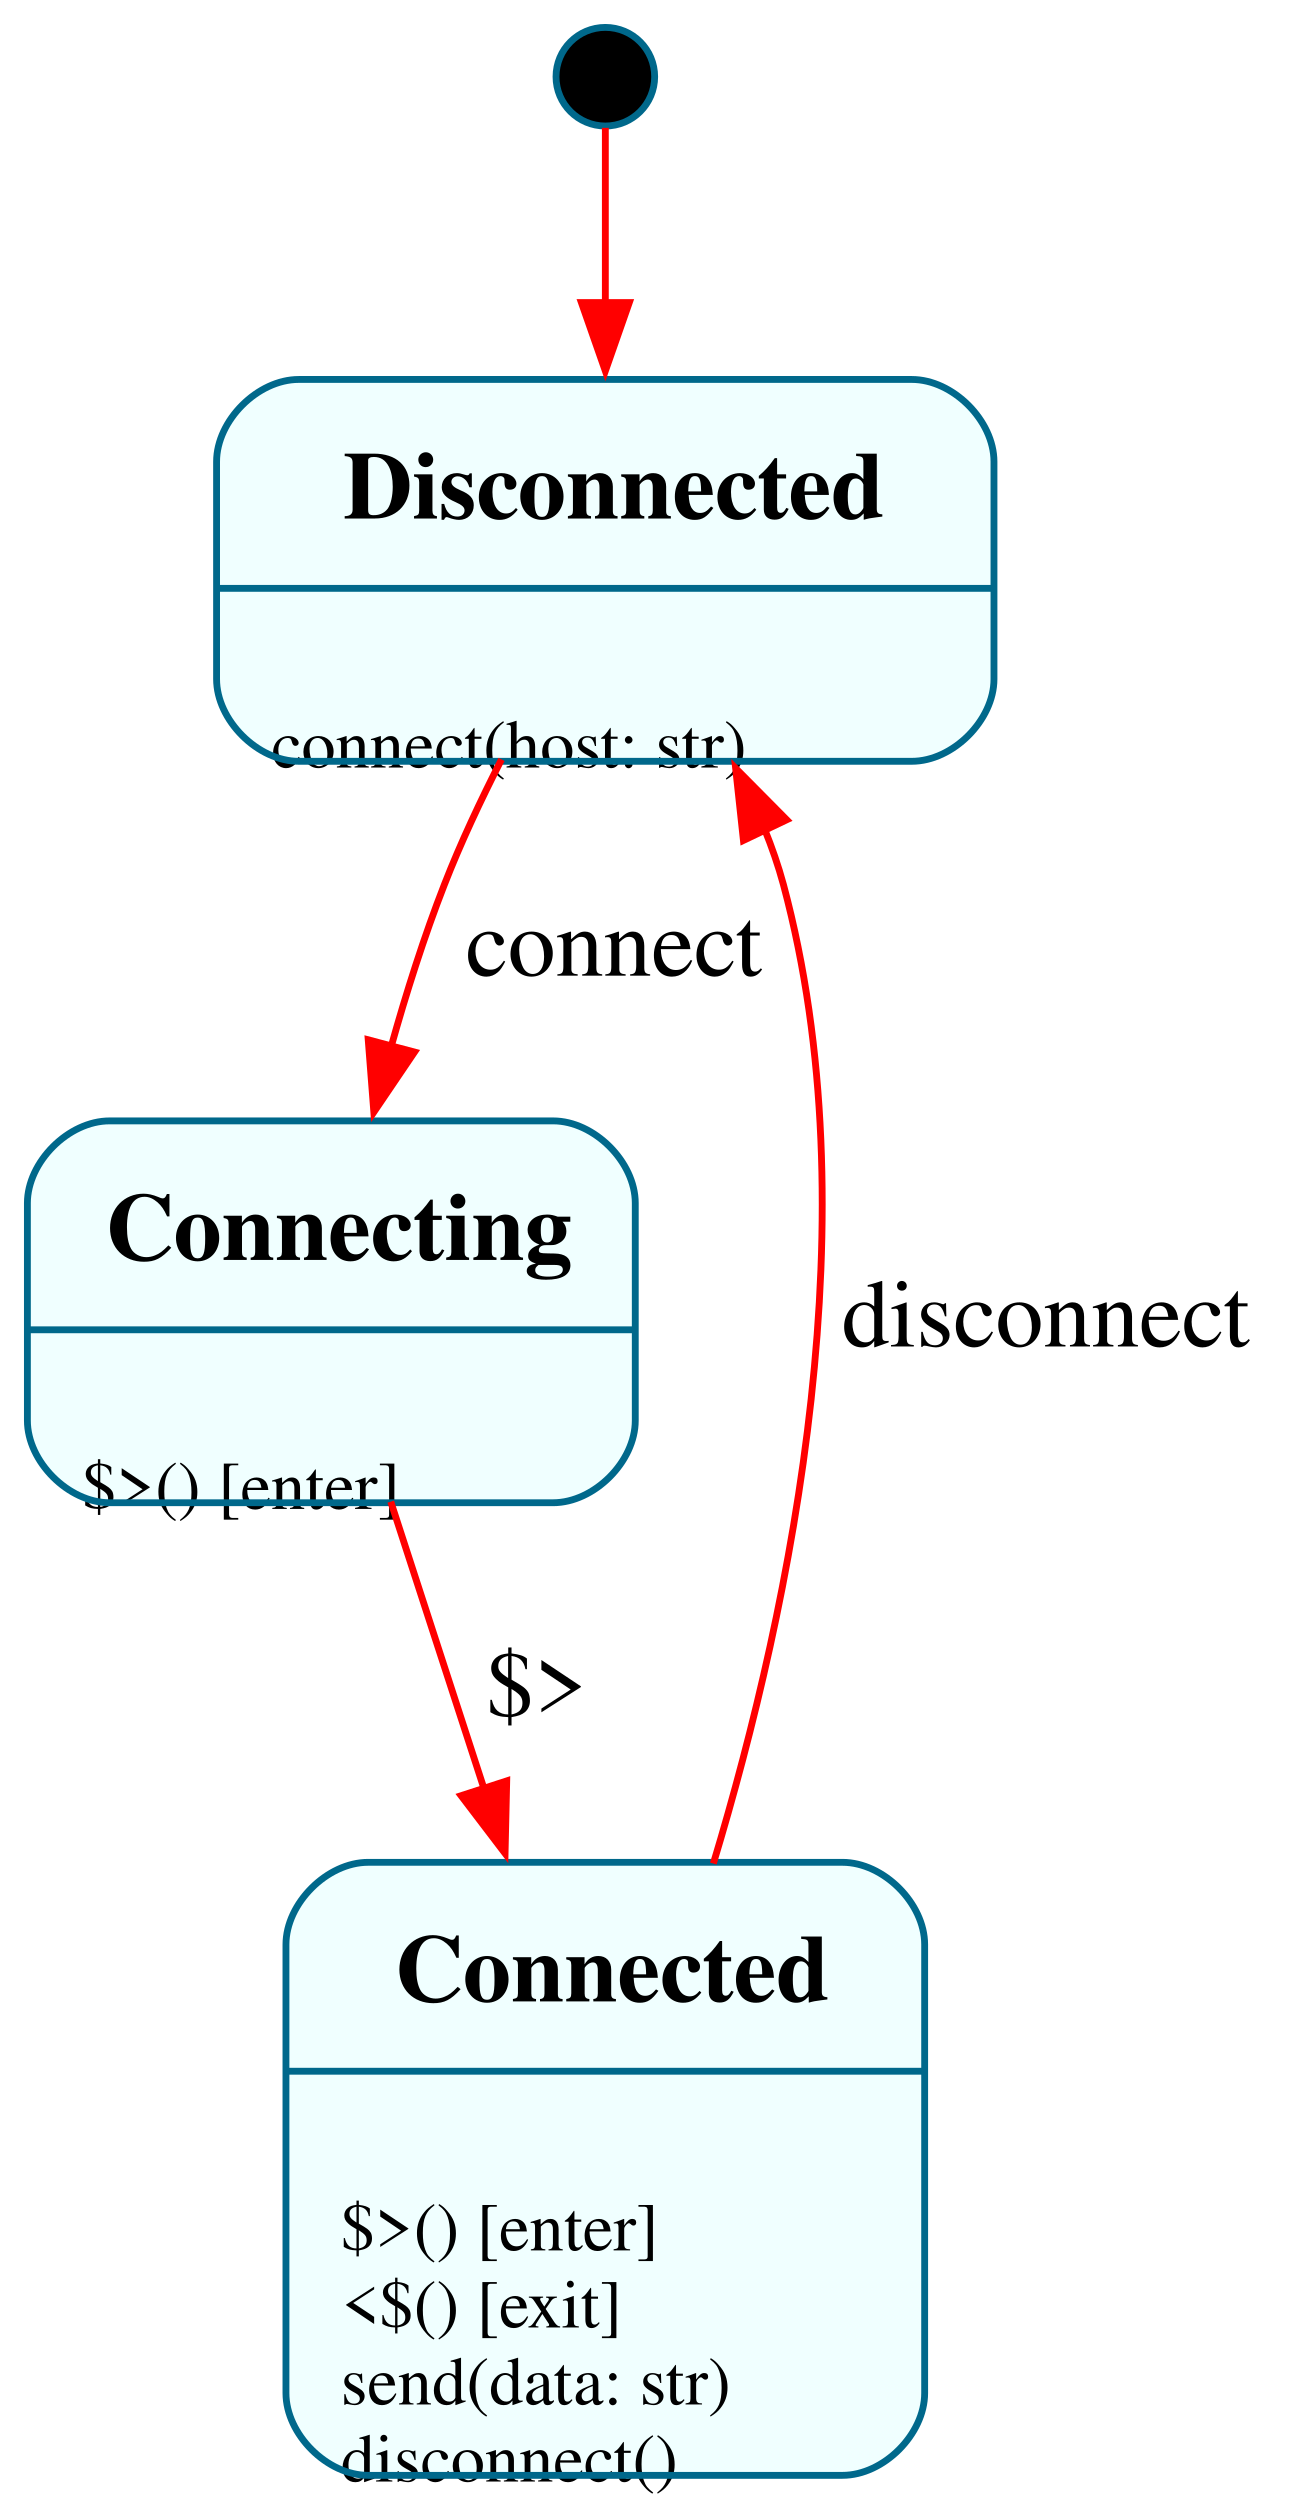
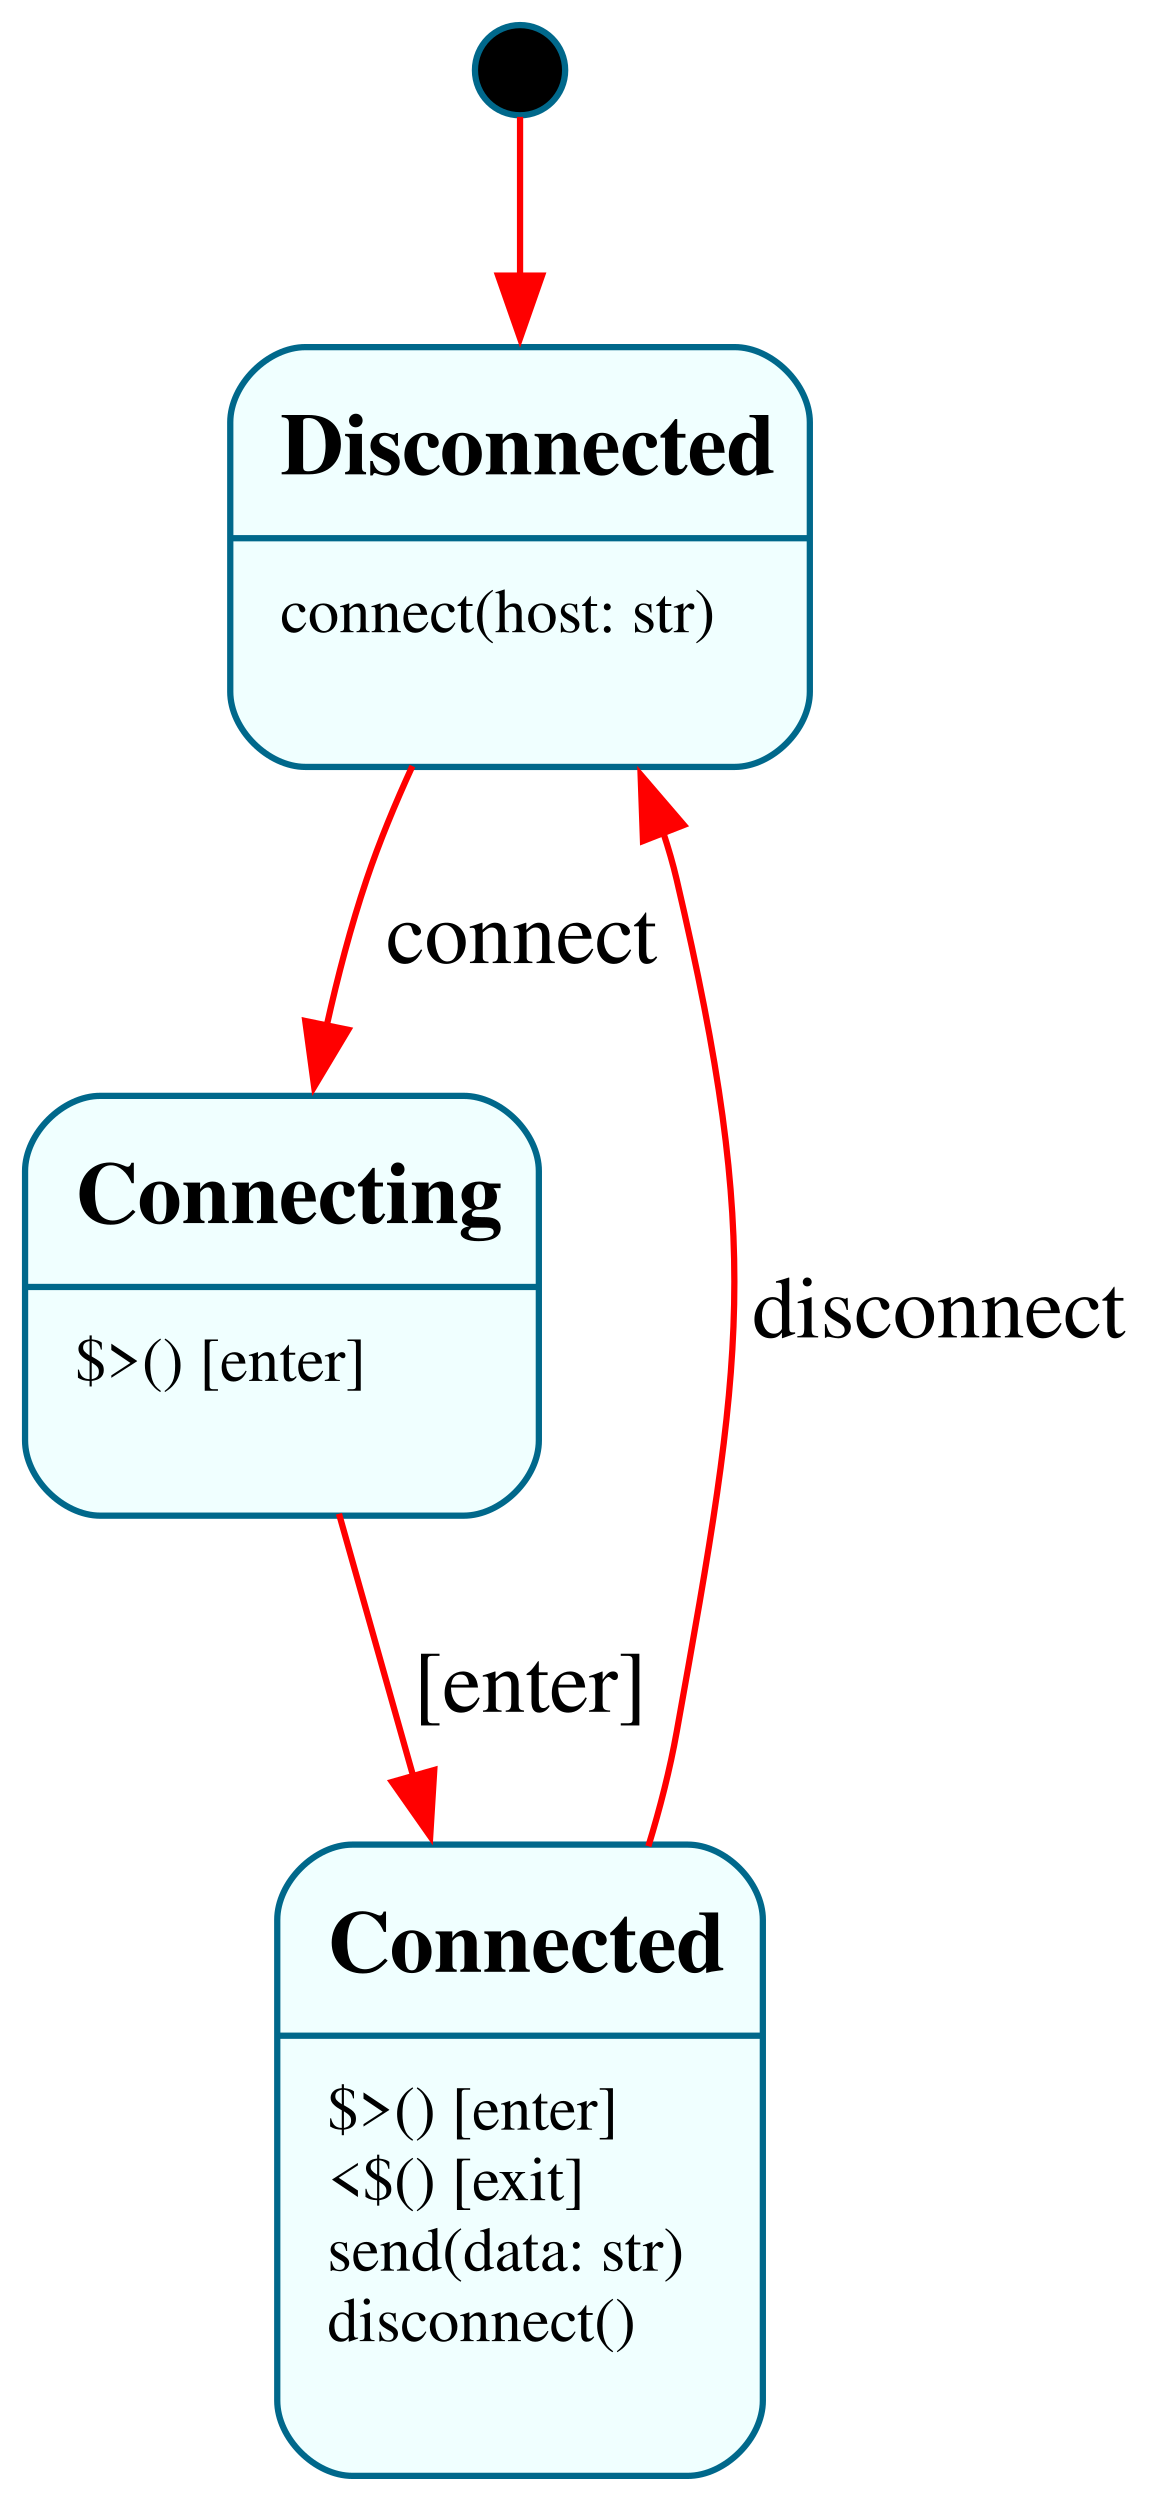
- <svg xmlns="http://www.w3.org/2000/svg" width="189pt" height="365pt" viewBox="0.00 0.00 189.00 365.00">
-   <g id="graph0" class="graph" transform="scale(1 1) rotate(0) translate(4 361.4)">
-     <polygon fill="white" stroke="none" points="-4,4 -4,-361.4 185.29,-361.4 185.29,4 -4,4" />
+ <svg xmlns="http://www.w3.org/2000/svg" width="186pt" height="399pt" viewBox="0.00 0.00 186.00 399.00">
+   <g id="graph0" class="graph" transform="scale(1 1) rotate(0) translate(4 395.15)">
+     <polygon fill="white" stroke="none" points="-4,4 -4,-395.15 182.46,-395.15 182.46,4 -4,4" />
    <g id="node1" class="node">
-       <ellipse fill="black" stroke="#00688b" cx="84.38" cy="-350.2" rx="7.2" ry="7.2" />
+       <ellipse fill="black" stroke="#00688b" cx="79" cy="-383.95" rx="7.2" ry="7.2" />
    </g>
    <g id="node2" class="node">
-       <path fill="azure" stroke="none" d="M129.12,-306C129.12,-306 39.62,-306 39.62,-306 33.62,-306 27.62,-300 27.62,-294 27.62,-294 27.62,-262.25 27.62,-262.25 27.62,-256.25 33.62,-250.25 39.62,-250.25 39.62,-250.25 129.12,-250.25 129.12,-250.25 135.12,-250.25 141.12,-256.25 141.12,-262.25 141.12,-262.25 141.12,-294 141.12,-294 141.12,-300 135.12,-306 129.12,-306" />
-       <text xml:space="preserve" text-anchor="start" x="46.12" y="-285.7" font-family="Times,serif" font-weight="bold" font-size="14.00">Disconnected</text>
-       <text xml:space="preserve" text-anchor="start" x="35.62" y="-249.34" font-family="Times,serif" font-size="10.00">connect(host: str)            </text>
-       <polygon fill="#00688b" stroke="#00688b" points="27.62,-275.5 27.62,-275.5 141.12,-275.5 141.12,-275.5 27.62,-275.5" />
-       <path fill="none" stroke="#00688b" d="M39.62,-250.25C39.62,-250.25 129.12,-250.25 129.12,-250.25 135.12,-250.25 141.12,-256.25 141.12,-262.25 141.12,-262.25 141.12,-294 141.12,-294 141.12,-300 135.12,-306 129.12,-306 129.12,-306 39.62,-306 39.62,-306 33.62,-306 27.62,-300 27.62,-294 27.62,-294 27.62,-262.25 27.62,-262.25 27.62,-256.25 33.62,-250.25 39.62,-250.25" />
+       <path fill="azure" stroke="none" d="M113.25,-339.75C113.25,-339.75 44.75,-339.75 44.75,-339.75 38.75,-339.75 32.75,-333.75 32.75,-327.75 32.75,-327.75 32.75,-284.75 32.75,-284.75 32.75,-278.75 38.75,-272.75 44.75,-272.75 44.75,-272.75 113.25,-272.75 113.25,-272.75 119.25,-272.75 125.25,-278.75 125.25,-284.75 125.25,-284.75 125.25,-327.75 125.25,-327.75 125.25,-333.75 119.25,-339.75 113.25,-339.75" />
+       <text xml:space="preserve" text-anchor="start" x="40.75" y="-319.45" font-family="Times,serif" font-weight="bold" font-size="14.00">Disconnected</text>
+       <text xml:space="preserve" text-anchor="start" x="40.75" y="-294.25" font-family="Times,serif" font-size="10.00">connect(host: str)</text>
+       <text xml:space="preserve" text-anchor="start" x="62.5" y="-283" font-family="Times,serif" font-size="10.00">            </text>
+       <polygon fill="#00688b" stroke="#00688b" points="32.75,-309.25 32.75,-309.25 125.25,-309.25 125.25,-309.25 32.75,-309.25" />
+       <path fill="none" stroke="#00688b" d="M44.75,-272.75C44.75,-272.75 113.25,-272.75 113.25,-272.75 119.25,-272.75 125.25,-278.75 125.25,-284.75 125.25,-284.75 125.25,-327.75 125.25,-327.75 125.25,-333.75 119.25,-339.75 113.25,-339.75 113.25,-339.75 44.75,-339.75 44.75,-339.75 38.75,-339.75 32.75,-333.75 32.75,-327.75 32.75,-327.75 32.75,-284.75 32.75,-284.75 32.75,-278.75 38.75,-272.75 44.75,-272.75" />
    </g>
    <g id="edge1" class="edge">
-       <path fill="none" stroke="red" d="M84.38,-342.73C84.38,-336.63 84.38,-326.94 84.38,-316.95" />
-       <polygon fill="red" stroke="red" points="87.88,-317.23 84.38,-307.23 80.88,-317.23 87.88,-317.23" />
+       <path fill="none" stroke="red" d="M79,-376.5C79,-370.52 79,-361.07 79,-351.05" />
+       <polygon fill="red" stroke="red" points="82.5,-351.16 79,-341.16 75.5,-351.16 82.5,-351.16" />
    </g>
    <g id="node3" class="node">
-       <path fill="azure" stroke="none" d="M76.75,-197.75C76.75,-197.75 12,-197.75 12,-197.75 6,-197.75 0,-191.75 0,-185.75 0,-185.75 0,-154 0,-154 0,-148 6,-142 12,-142 12,-142 76.75,-142 76.75,-142 82.75,-142 88.75,-148 88.75,-154 88.75,-154 88.75,-185.75 88.75,-185.75 88.75,-191.75 82.75,-197.75 76.75,-197.75" />
-       <text xml:space="preserve" text-anchor="start" x="11.38" y="-177.45" font-family="Times,serif" font-weight="bold" font-size="14.00">Connecting</text>
-       <text xml:space="preserve" text-anchor="start" x="8" y="-141.09" font-family="Times,serif" font-size="10.00">$&gt;() [enter]            </text>
-       <polygon fill="#00688b" stroke="#00688b" points="0,-167.25 0,-167.25 88.75,-167.25 88.75,-167.25 0,-167.25" />
-       <path fill="none" stroke="#00688b" d="M12,-142C12,-142 76.75,-142 76.75,-142 82.75,-142 88.75,-148 88.75,-154 88.75,-154 88.75,-185.75 88.75,-185.75 88.75,-191.75 82.75,-197.75 76.75,-197.75 76.75,-197.75 12,-197.75 12,-197.75 6,-197.75 0,-191.75 0,-185.75 0,-185.75 0,-154 0,-154 0,-148 6,-142 12,-142" />
+       <path fill="azure" stroke="none" d="M70,-220.25C70,-220.25 12,-220.25 12,-220.25 6,-220.25 0,-214.25 0,-208.25 0,-208.25 0,-165.25 0,-165.25 0,-159.25 6,-153.25 12,-153.25 12,-153.25 70,-153.25 70,-153.25 76,-153.25 82,-159.25 82,-165.25 82,-165.25 82,-208.25 82,-208.25 82,-214.25 76,-220.25 70,-220.25" />
+       <text xml:space="preserve" text-anchor="start" x="8" y="-199.95" font-family="Times,serif" font-weight="bold" font-size="14.00">Connecting</text>
+       <text xml:space="preserve" text-anchor="start" x="8" y="-174.75" font-family="Times,serif" font-size="10.00">$&gt;() [enter]</text>
+       <text xml:space="preserve" text-anchor="start" x="17.38" y="-163.5" font-family="Times,serif" font-size="10.00">            </text>
+       <polygon fill="#00688b" stroke="#00688b" points="0,-189.75 0,-189.75 82,-189.75 82,-189.75 0,-189.75" />
+       <path fill="none" stroke="#00688b" d="M12,-153.25C12,-153.25 70,-153.25 70,-153.25 76,-153.25 82,-159.25 82,-165.25 82,-165.25 82,-208.25 82,-208.25 82,-214.25 76,-220.25 70,-220.25 70,-220.25 12,-220.25 12,-220.25 6,-220.25 0,-214.25 0,-208.25 0,-208.25 0,-165.25 0,-165.25 0,-159.25 6,-153.25 12,-153.25" />
    </g>
    <g id="edge2" class="edge">
-       <path fill="none" stroke="red" d="M69.22,-250.52C66.21,-244.62 63.24,-238.31 60.88,-232.25 57.93,-224.71 55.31,-216.44 53.08,-208.49" />
-       <polygon fill="red" stroke="red" points="56.52,-207.8 50.58,-199.03 49.76,-209.59 56.52,-207.8" />
-       <text xml:space="preserve" text-anchor="middle" x="85.62" y="-218.95" font-family="Times,serif" font-size="14.00"> connect </text>
+       <path fill="none" stroke="red" d="M61.82,-272.89C59.1,-266.96 56.52,-260.75 54.5,-254.75 52,-247.35 49.9,-239.32 48.15,-231.48" />
+       <polygon fill="red" stroke="red" points="51.58,-230.79 46.14,-221.7 44.72,-232.2 51.58,-230.79" />
+       <text xml:space="preserve" text-anchor="middle" x="79.25" y="-241.45" font-family="Times,serif" font-size="14.00"> connect </text>
    </g>
    <g id="node4" class="node">
-       <path fill="azure" stroke="none" d="M119,-89.5C119,-89.5 49.75,-89.5 49.75,-89.5 43.75,-89.5 37.75,-83.5 37.75,-77.5 37.75,-77.5 37.75,-12 37.75,-12 37.75,-6 43.75,0 49.75,0 49.75,0 119,0 119,0 125,0 131,-6 131,-12 131,-12 131,-77.5 131,-77.5 131,-83.5 125,-89.5 119,-89.5" />
-       <text xml:space="preserve" text-anchor="start" x="53.62" y="-69.2" font-family="Times,serif" font-weight="bold" font-size="14.00">Connected</text>
-       <text xml:space="preserve" text-anchor="start" x="45.75" y="-32.84" font-family="Times,serif" font-size="10.00">$&gt;() [enter]</text>
-       <text xml:space="preserve" text-anchor="start" x="45.75" y="-21.59" font-family="Times,serif" font-size="10.00">&lt;$() [exit]</text>
-       <text xml:space="preserve" text-anchor="start" x="45.75" y="-10.34" font-family="Times,serif" font-size="10.00">send(data: str)</text>
-       <text xml:space="preserve" text-anchor="start" x="45.75" y="0.91" font-family="Times,serif" font-size="10.00">disconnect()            </text>
-       <polygon fill="#00688b" stroke="#00688b" points="37.75,-59 37.75,-59 131,-59 131,-59 37.75,-59" />
-       <path fill="none" stroke="#00688b" d="M49.75,0C49.75,0 119,0 119,0 125,0 131,-6 131,-12 131,-12 131,-77.5 131,-77.5 131,-83.5 125,-89.5 119,-89.5 119,-89.5 49.75,-89.5 49.75,-89.5 43.75,-89.5 37.75,-83.5 37.75,-77.5 37.75,-77.5 37.75,-12 37.75,-12 37.75,-6 43.75,0 49.75,0" />
+       <path fill="azure" stroke="none" d="M105.75,-100.75C105.75,-100.75 52.25,-100.75 52.25,-100.75 46.25,-100.75 40.25,-94.75 40.25,-88.75 40.25,-88.75 40.25,-12 40.25,-12 40.25,-6 46.25,0 52.25,0 52.25,0 105.75,0 105.75,0 111.75,0 117.75,-6 117.75,-12 117.75,-12 117.75,-88.75 117.75,-88.75 117.75,-94.75 111.75,-100.75 105.75,-100.75" />
+       <text xml:space="preserve" text-anchor="start" x="48.25" y="-80.45" font-family="Times,serif" font-weight="bold" font-size="14.00">Connected</text>
+       <text xml:space="preserve" text-anchor="start" x="48.25" y="-55.25" font-family="Times,serif" font-size="10.00">$&gt;() [enter]</text>
+       <text xml:space="preserve" text-anchor="start" x="48.25" y="-44" font-family="Times,serif" font-size="10.00">&lt;$() [exit]</text>
+       <text xml:space="preserve" text-anchor="start" x="48.25" y="-32.75" font-family="Times,serif" font-size="10.00">send(data: str)</text>
+       <text xml:space="preserve" text-anchor="start" x="48.25" y="-21.5" font-family="Times,serif" font-size="10.00">disconnect()</text>
+       <text xml:space="preserve" text-anchor="start" x="63.25" y="-10.25" font-family="Times,serif" font-size="10.00">            </text>
+       <polygon fill="#00688b" stroke="#00688b" points="40.25,-70.25 40.25,-70.25 117.75,-70.25 117.75,-70.25 40.25,-70.25" />
+       <path fill="none" stroke="#00688b" d="M52.25,0C52.25,0 105.75,0 105.75,0 111.75,0 117.75,-6 117.75,-12 117.75,-12 117.75,-88.75 117.75,-88.75 117.75,-94.75 111.75,-100.75 105.75,-100.75 105.75,-100.75 52.25,-100.75 52.25,-100.75 46.25,-100.75 40.25,-94.75 40.25,-88.75 40.25,-88.75 40.25,-12 40.25,-12 40.25,-6 46.25,0 52.25,0" />
    </g>
    <g id="edge3" class="edge">
-       <path fill="none" stroke="red" d="M53.05,-142.16C57.05,-129.87 61.93,-114.82 66.65,-100.3" />
-       <polygon fill="red" stroke="red" points="69.98,-101.39 69.74,-90.8 63.32,-99.23 69.98,-101.39" />
-       <text xml:space="preserve" text-anchor="middle" x="74.43" y="-110.7" font-family="Times,serif" font-size="14.00"> $&gt; </text>
+       <path fill="none" stroke="red" d="M50.1,-153.56C53.67,-140.94 57.89,-126.03 61.98,-111.56" />
+       <polygon fill="red" stroke="red" points="65.31,-112.66 64.66,-102.08 58.57,-110.75 65.31,-112.66" />
+       <text xml:space="preserve" text-anchor="middle" x="80.61" y="-121.95" font-family="Times,serif" font-size="14.00"> [enter] </text>
    </g>
    <g id="edge4" class="edge">
-       <path fill="none" stroke="red" d="M100.15,-89.32C111.69,-127.51 123.27,-184.26 110.38,-232.25 109.64,-234.99 108.69,-237.73 107.59,-240.44" />
-       <polygon fill="red" stroke="red" points="104.54,-238.7 103.4,-249.24 110.86,-241.71 104.54,-238.7" />
-       <text xml:space="preserve" text-anchor="middle" x="148.67" y="-164.82" font-family="Times,serif" font-size="14.00"> disconnect </text>
+       <path fill="none" stroke="red" d="M99.48,-100.49C101.34,-106.55 102.92,-112.73 104,-118.75 114.68,-178.24 117.77,-195.9 104,-254.75 103.42,-257.23 102.7,-259.72 101.88,-262.2" />
+       <polygon fill="red" stroke="red" points="98.62,-260.93 98.24,-271.52 105.14,-263.48 98.62,-260.93" />
+       <text xml:space="preserve" text-anchor="middle" x="145.83" y="-181.7" font-family="Times,serif" font-size="14.00"> disconnect </text>
    </g>
  </g>
</svg>
